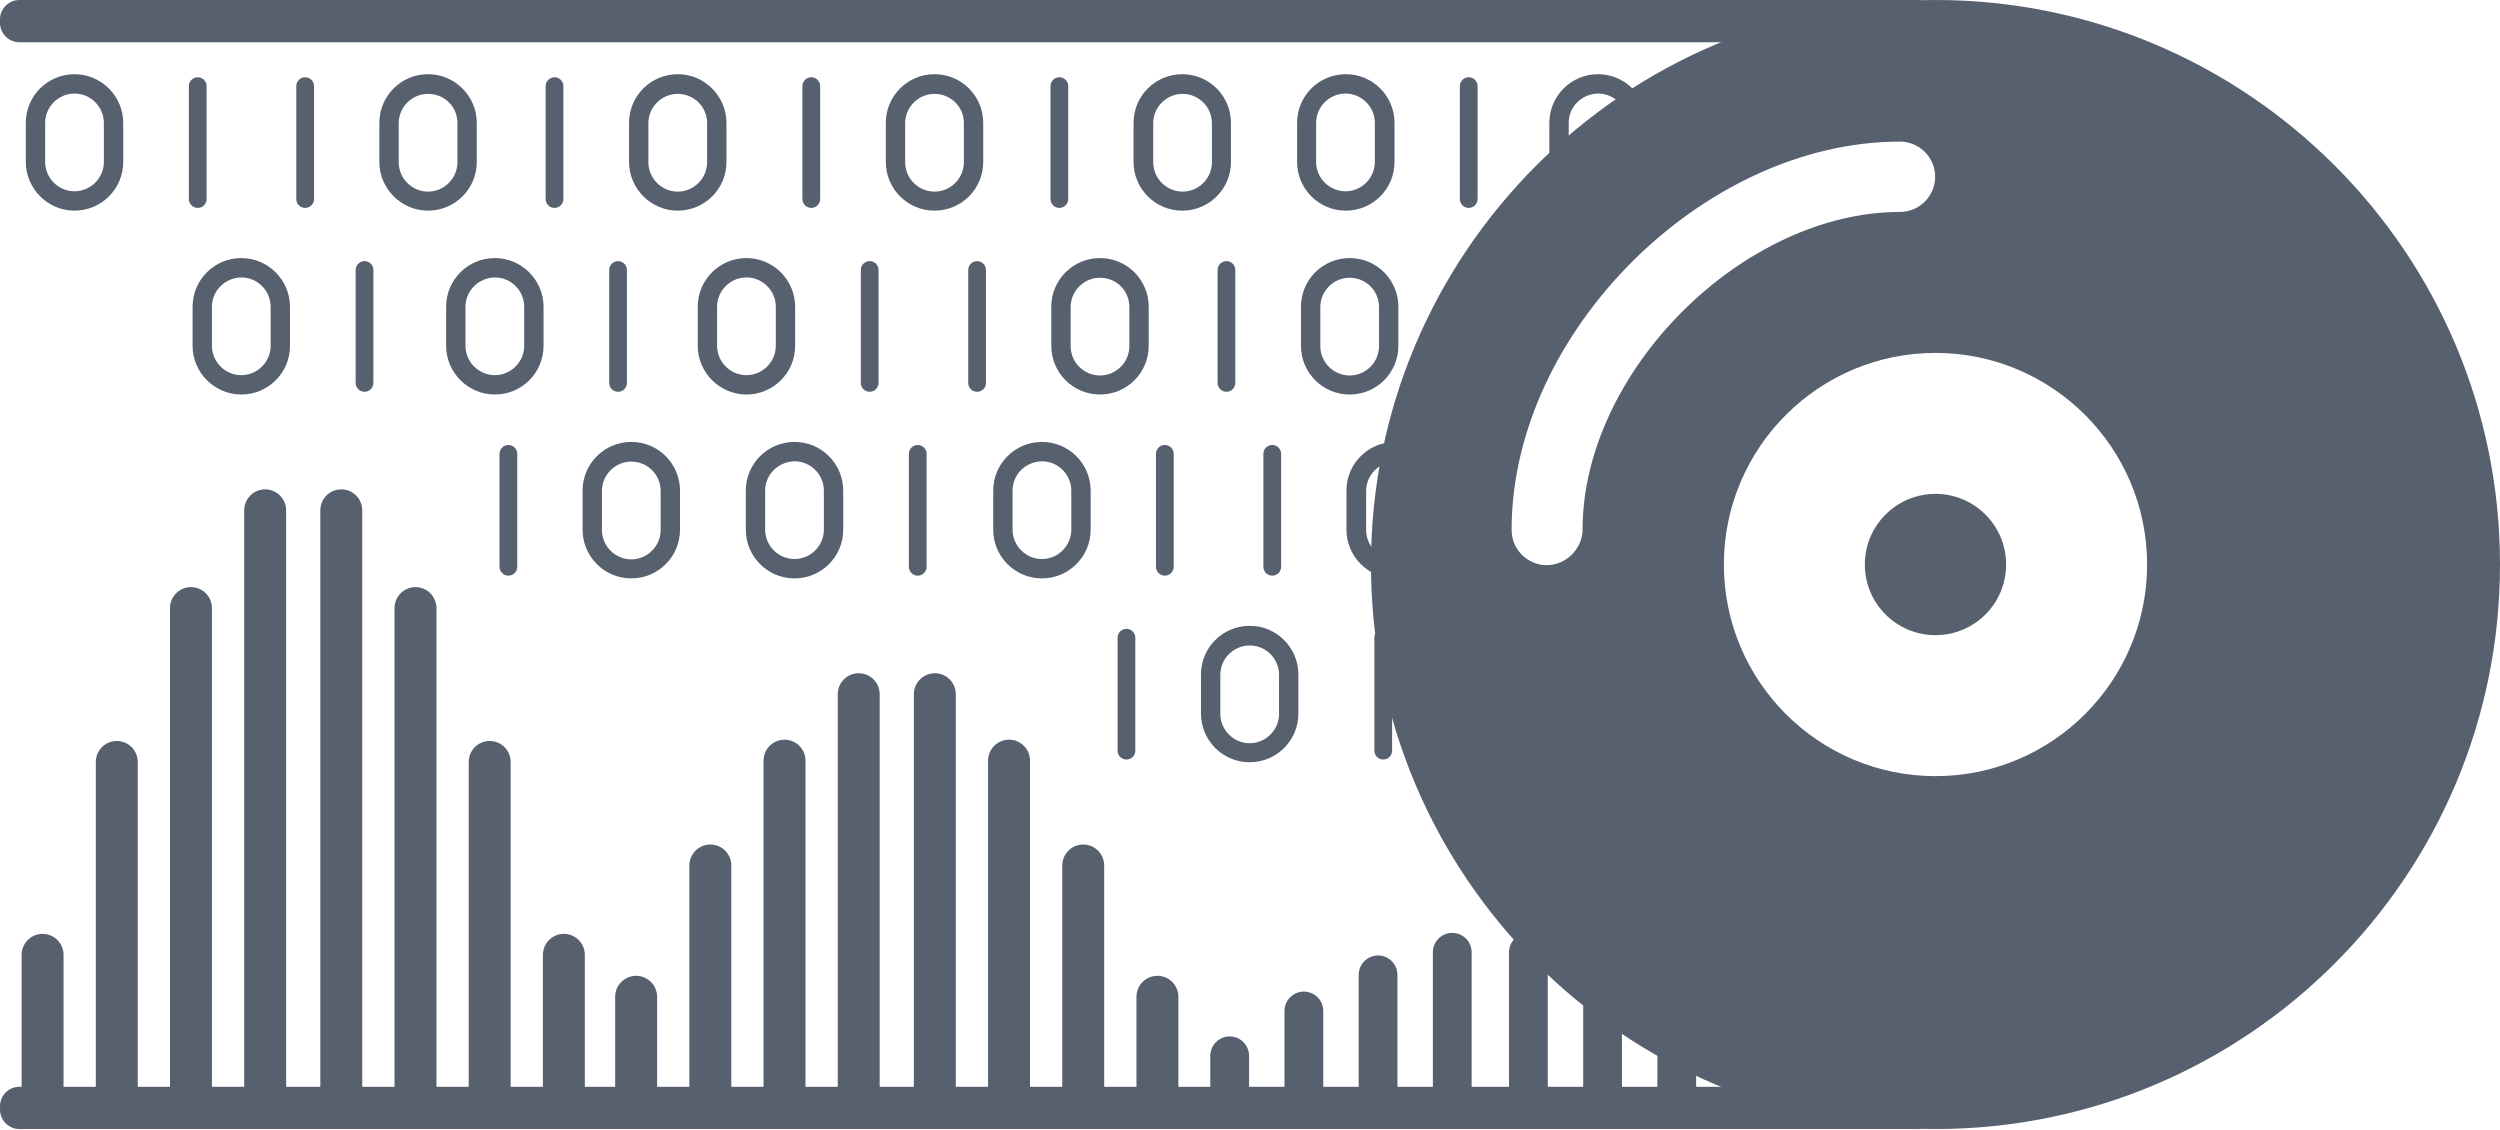
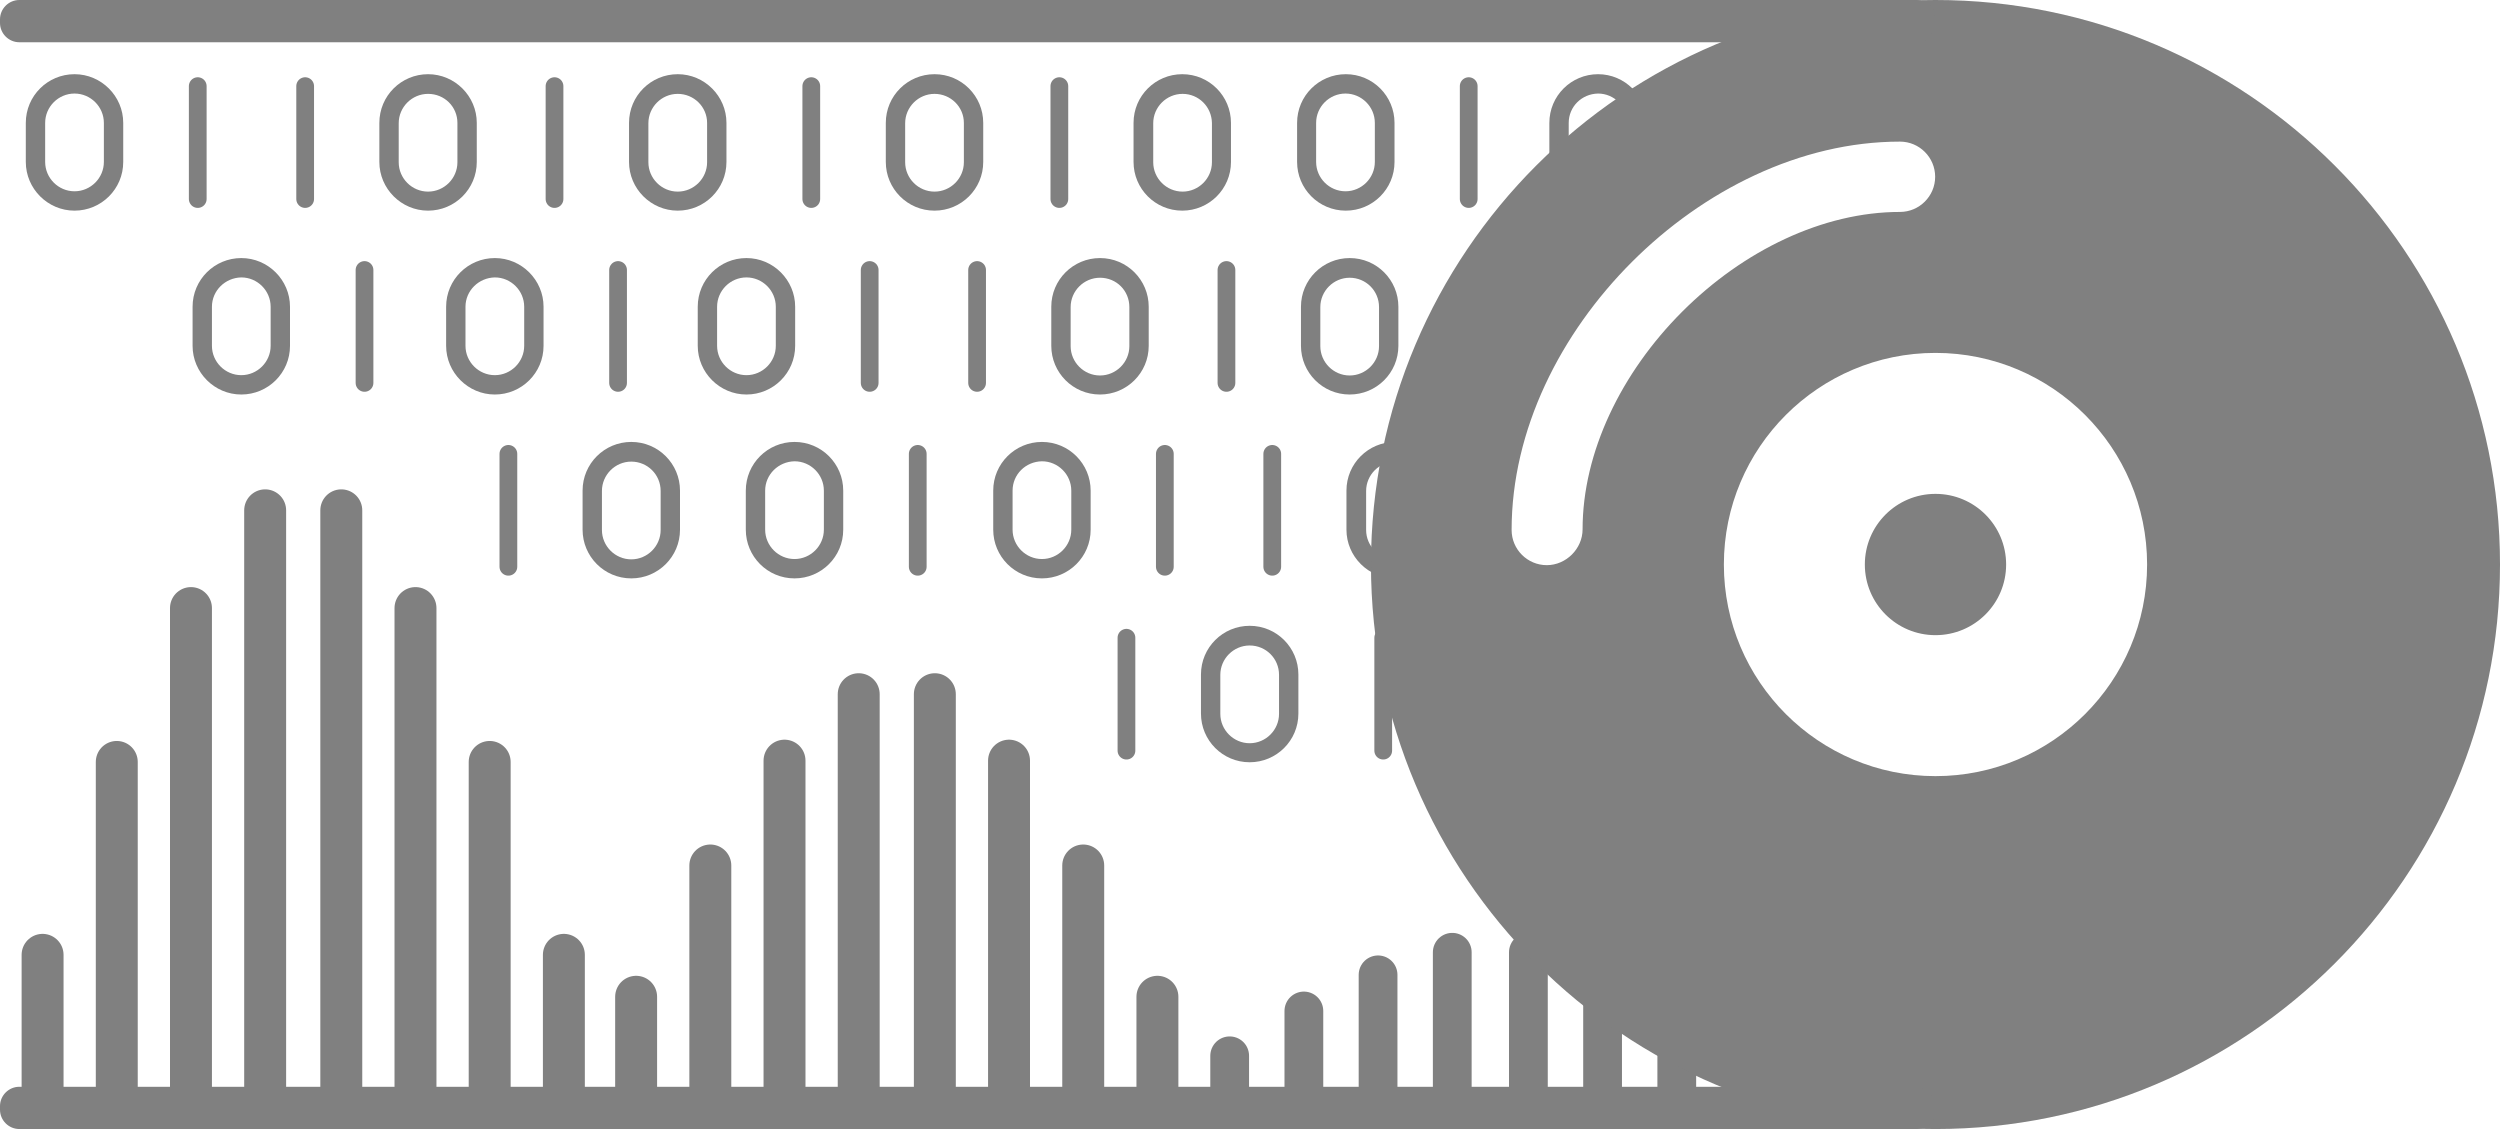
<svg xmlns="http://www.w3.org/2000/svg" id="uuid-f67b4afc-2e2b-42ae-8e6a-be346ec05b53" data-name="图层 1" viewBox="0 0 775 350">
-   <line x1="428.8" y1="197.7" x2="428.8" y2="232.7" style="fill: none; stroke: #57606E; stroke-linecap: round; stroke-miterlimit: 10; stroke-width: 5.5px;" />
+   <line x1="428.8" y1="197.7" x2="428.8" y2="232.7" style="fill: none; stroke: #808080; stroke-linecap: round; stroke-miterlimit: 10; stroke-width: 5.5px;" />
  <g>
-     <line x1="13.2" y1="336.9" x2="13.2" y2="296" style="fill: none; stroke: #57606E; stroke-linecap: round; stroke-miterlimit: 10; stroke-width: 13px;" />
-     <line x1="36.2" y1="336.9" x2="36.2" y2="236.2" style="fill: none; stroke: #57606E; stroke-linecap: round; stroke-miterlimit: 10; stroke-width: 13px;" />
-     <line x1="59.2" y1="336.9" x2="59.2" y2="188.5" style="fill: none; stroke: #57606E; stroke-linecap: round; stroke-miterlimit: 10; stroke-width: 13px;" />
-     <line x1="82.2" y1="336.9" x2="82.2" y2="158.2" style="fill: none; stroke: #57606E; stroke-linecap: round; stroke-miterlimit: 10; stroke-width: 13px;" />
-     <line x1="174.8" y1="336.9" x2="174.8" y2="296" style="fill: none; stroke: #57606E; stroke-linecap: round; stroke-miterlimit: 10; stroke-width: 13px;" />
-     <line x1="151.8" y1="336.9" x2="151.8" y2="236.2" style="fill: none; stroke: #57606E; stroke-linecap: round; stroke-miterlimit: 10; stroke-width: 13px;" />
-     <line x1="128.8" y1="336.9" x2="128.8" y2="188.5" style="fill: none; stroke: #57606E; stroke-linecap: round; stroke-miterlimit: 10; stroke-width: 13px;" />
-     <line x1="105.8" y1="336.9" x2="105.8" y2="158.2" style="fill: none; stroke: #57606E; stroke-linecap: round; stroke-miterlimit: 10; stroke-width: 13px;" />
+     <line x1="13.2" y1="336.9" x2="13.2" y2="296" style="fill: none; stroke: #808080; stroke-linecap: round; stroke-miterlimit: 10; stroke-width: 13px;" />
+     <line x1="36.2" y1="336.9" x2="36.2" y2="236.2" style="fill: none; stroke: #808080; stroke-linecap: round; stroke-miterlimit: 10; stroke-width: 13px;" />
+     <line x1="59.2" y1="336.9" x2="59.2" y2="188.5" style="fill: none; stroke: #808080; stroke-linecap: round; stroke-miterlimit: 10; stroke-width: 13px;" />
+     <line x1="82.2" y1="336.9" x2="82.2" y2="158.2" style="fill: none; stroke: #808080; stroke-linecap: round; stroke-miterlimit: 10; stroke-width: 13px;" />
+     <line x1="174.8" y1="336.9" x2="174.8" y2="296" style="fill: none; stroke: #808080; stroke-linecap: round; stroke-miterlimit: 10; stroke-width: 13px;" />
+     <line x1="151.8" y1="336.9" x2="151.8" y2="236.2" style="fill: none; stroke: #808080; stroke-linecap: round; stroke-miterlimit: 10; stroke-width: 13px;" />
+     <line x1="128.8" y1="336.9" x2="128.8" y2="188.5" style="fill: none; stroke: #808080; stroke-linecap: round; stroke-miterlimit: 10; stroke-width: 13px;" />
+     <line x1="105.8" y1="336.9" x2="105.8" y2="158.2" style="fill: none; stroke: #808080; stroke-linecap: round; stroke-miterlimit: 10; stroke-width: 13px;" />
  </g>
  <g>
-     <line x1="197.2" y1="336.9" x2="197.2" y2="309" style="fill: none; stroke: #57606E; stroke-linecap: round; stroke-miterlimit: 10; stroke-width: 13px;" />
-     <line x1="220.2" y1="336.9" x2="220.2" y2="268.3" style="fill: none; stroke: #57606E; stroke-linecap: round; stroke-miterlimit: 10; stroke-width: 13px;" />
-     <line x1="243.2" y1="336.9" x2="243.2" y2="235.8" style="fill: none; stroke: #57606E; stroke-linecap: round; stroke-miterlimit: 10; stroke-width: 13px;" />
-     <line x1="266.2" y1="336.9" x2="266.2" y2="215.2" style="fill: none; stroke: #57606E; stroke-linecap: round; stroke-miterlimit: 10; stroke-width: 13px;" />
-     <line x1="358.8" y1="336.9" x2="358.8" y2="309" style="fill: none; stroke: #57606E; stroke-linecap: round; stroke-miterlimit: 10; stroke-width: 13px;" />
-     <line x1="335.8" y1="336.9" x2="335.8" y2="268.3" style="fill: none; stroke: #57606E; stroke-linecap: round; stroke-miterlimit: 10; stroke-width: 13px;" />
-     <line x1="312.8" y1="336.9" x2="312.8" y2="235.8" style="fill: none; stroke: #57606E; stroke-linecap: round; stroke-miterlimit: 10; stroke-width: 13px;" />
-     <line x1="289.8" y1="336.9" x2="289.8" y2="215.2" style="fill: none; stroke: #57606E; stroke-linecap: round; stroke-miterlimit: 10; stroke-width: 13px;" />
+     <line x1="197.2" y1="336.9" x2="197.2" y2="309" style="fill: none; stroke: #808080; stroke-linecap: round; stroke-miterlimit: 10; stroke-width: 13px;" />
+     <line x1="220.2" y1="336.9" x2="220.2" y2="268.3" style="fill: none; stroke: #808080; stroke-linecap: round; stroke-miterlimit: 10; stroke-width: 13px;" />
+     <line x1="243.2" y1="336.9" x2="243.2" y2="235.8" style="fill: none; stroke: #808080; stroke-linecap: round; stroke-miterlimit: 10; stroke-width: 13px;" />
+     <line x1="266.2" y1="336.9" x2="266.2" y2="215.2" style="fill: none; stroke: #808080; stroke-linecap: round; stroke-miterlimit: 10; stroke-width: 13px;" />
+     <line x1="358.8" y1="336.9" x2="358.8" y2="309" style="fill: none; stroke: #808080; stroke-linecap: round; stroke-miterlimit: 10; stroke-width: 13px;" />
+     <line x1="335.8" y1="336.9" x2="335.8" y2="268.3" style="fill: none; stroke: #808080; stroke-linecap: round; stroke-miterlimit: 10; stroke-width: 13px;" />
+     <line x1="312.8" y1="336.9" x2="312.8" y2="235.8" style="fill: none; stroke: #808080; stroke-linecap: round; stroke-miterlimit: 10; stroke-width: 13px;" />
+     <line x1="289.8" y1="336.9" x2="289.8" y2="215.2" style="fill: none; stroke: #808080; stroke-linecap: round; stroke-miterlimit: 10; stroke-width: 13px;" />
  </g>
  <g>
-     <line x1="381.2" y1="336.9" x2="381.2" y2="327.3" style="fill: none; stroke: #57606E; stroke-linecap: round; stroke-miterlimit: 10; stroke-width: 12.017px;" />
-     <line x1="404.2" y1="336.9" x2="404.2" y2="313.4" style="fill: none; stroke: #57606E; stroke-linecap: round; stroke-miterlimit: 10; stroke-width: 12.017px;" />
-     <line x1="427.2" y1="336.9" x2="427.2" y2="302.2" style="fill: none; stroke: #57606E; stroke-linecap: round; stroke-miterlimit: 10; stroke-width: 12.017px;" />
-     <line x1="450.2" y1="336.9" x2="450.2" y2="295.2" style="fill: none; stroke: #57606E; stroke-linecap: round; stroke-miterlimit: 10; stroke-width: 12.017px;" />
-     <line x1="542.8" y1="336.9" x2="542.8" y2="327.3" style="fill: none; stroke: #57606E; stroke-linecap: round; stroke-miterlimit: 10; stroke-width: 12.017px;" />
-     <line x1="519.8" y1="336.9" x2="519.8" y2="313.4" style="fill: none; stroke: #57606E; stroke-linecap: round; stroke-miterlimit: 10; stroke-width: 12.017px;" />
-     <line x1="496.8" y1="336.9" x2="496.8" y2="302.2" style="fill: none; stroke: #57606E; stroke-linecap: round; stroke-miterlimit: 10; stroke-width: 12.017px;" />
-     <line x1="473.8" y1="336.9" x2="473.8" y2="295.2" style="fill: none; stroke: #57606E; stroke-linecap: round; stroke-miterlimit: 10; stroke-width: 12.017px;" />
+     <line x1="381.2" y1="336.9" x2="381.2" y2="327.3" style="fill: none; stroke: #808080; stroke-linecap: round; stroke-miterlimit: 10; stroke-width: 12.017px;" />
+     <line x1="404.2" y1="336.9" x2="404.2" y2="313.4" style="fill: none; stroke: #808080; stroke-linecap: round; stroke-miterlimit: 10; stroke-width: 12.017px;" />
+     <line x1="427.2" y1="336.9" x2="427.2" y2="302.2" style="fill: none; stroke: #808080; stroke-linecap: round; stroke-miterlimit: 10; stroke-width: 12.017px;" />
+     <line x1="450.2" y1="336.9" x2="450.2" y2="295.2" style="fill: none; stroke: #808080; stroke-linecap: round; stroke-miterlimit: 10; stroke-width: 12.017px;" />
+     <line x1="542.8" y1="336.9" x2="542.8" y2="327.3" style="fill: none; stroke: #808080; stroke-linecap: round; stroke-miterlimit: 10; stroke-width: 12.017px;" />
+     <line x1="519.8" y1="336.9" x2="519.8" y2="313.4" style="fill: none; stroke: #808080; stroke-linecap: round; stroke-miterlimit: 10; stroke-width: 12.017px;" />
+     <line x1="496.8" y1="336.9" x2="496.8" y2="302.2" style="fill: none; stroke: #808080; stroke-linecap: round; stroke-miterlimit: 10; stroke-width: 12.017px;" />
+     <line x1="473.8" y1="336.9" x2="473.8" y2="295.2" style="fill: none; stroke: #808080; stroke-linecap: round; stroke-miterlimit: 10; stroke-width: 12.017px;" />
  </g>
-   <path d="M38.2,50.2c0,8.4-6.8,15.1-15.1,15.1s-15.1-6.8-15.1-15.1v-12.1c0-8.4,6.8-15.1,15.1-15.1s15.1,6.8,15.1,15.1v12.1Zm-24.2-12.1v12.1c0,5,4.1,9.1,9.1,9.1s9.1-4.1,9.1-9.1v-12.1c0-5-4.1-9.1-9.1-9.1s-9.1,4.1-9.1,9.1Z" style="fill: #57606E;" />
-   <line x1="61.3" y1="26.7" x2="61.3" y2="61.7" style="fill: none; stroke: #57606E; stroke-linecap: round; stroke-miterlimit: 10; stroke-width: 5.5px;" />
-   <path d="M117.6,38.1c0-8.4,6.8-15.1,15.1-15.1s15.1,6.8,15.1,15.1v12.1c0,8.4-6.8,15.1-15.1,15.1s-15.1-6.8-15.1-15.1v-12.1Zm15.1-9c-5,0-9.1,4.1-9.1,9.1v12.1c0,5,4.1,9.1,9.1,9.1s9.1-4.1,9.1-9.1v-12.2c0-5-4-9-9.1-9Z" style="fill: #57606E;" />
-   <line x1="94.6" y1="26.7" x2="94.6" y2="61.7" style="fill: none; stroke: #57606E; stroke-linecap: round; stroke-miterlimit: 10; stroke-width: 5.5px;" />
-   <path d="M89.9,107.2c0,8.4-6.8,15.1-15.1,15.1s-15.1-6.8-15.1-15.1v-12.1c0-8.4,6.8-15.1,15.1-15.1s15.1,6.8,15.1,15.1v12.1Zm-24.2-12.1v12.1c0,5,4.1,9.1,9.1,9.1s9.1-4.1,9.1-9.1v-12.1c0-5-4.1-9.1-9.1-9.1-5,.1-9.1,4.1-9.1,9.1Z" style="fill: #57606E;" />
-   <line x1="113" y1="83.7" x2="113" y2="118.7" style="fill: none; stroke: #57606E; stroke-linecap: round; stroke-miterlimit: 10; stroke-width: 5.5px;" />
-   <path d="M168.5,107.2c0,8.4-6.8,15.1-15.1,15.1s-15.1-6.8-15.1-15.1v-12.1c0-8.4,6.8-15.1,15.1-15.1s15.1,6.8,15.1,15.1v12.1Zm-24.2-12.1v12.1c0,5,4.1,9.1,9.1,9.1s9.1-4.1,9.1-9.1v-12.1c0-5-4.1-9.1-9.1-9.1-5,.1-9.1,4.1-9.1,9.1Z" style="fill: #57606E;" />
-   <line x1="191.6" y1="83.7" x2="191.6" y2="118.7" style="fill: none; stroke: #57606E; stroke-linecap: round; stroke-miterlimit: 10; stroke-width: 5.5px;" />
-   <path d="M274.6,38.1c0-8.4,6.8-15.1,15.1-15.1,8.4,0,15.1,6.8,15.1,15.1v12.1c0,8.4-6.8,15.1-15.1,15.1-8.4,0-15.1-6.8-15.1-15.1v-12.1Zm15.1-9c-5,0-9.1,4.1-9.1,9.1v12.1c0,5,4.1,9.1,9.1,9.1s9.1-4.1,9.1-9.1v-12.2c0-5-4.1-9-9.1-9Z" style="fill: #57606E;" />
-   <line x1="251.5" y1="26.7" x2="251.5" y2="61.7" style="fill: none; stroke: #57606E; stroke-linecap: round; stroke-miterlimit: 10; stroke-width: 5.5px;" />
-   <path d="M195,38.1c0-8.4,6.8-15.1,15.1-15.1s15.1,6.8,15.1,15.1v12.1c0,8.4-6.8,15.1-15.1,15.1s-15.1-6.8-15.1-15.1v-12.1Zm15.1-9c-5,0-9.1,4.1-9.1,9.1v12.1c0,5,4.1,9.1,9.1,9.1s9.1-4.1,9.1-9.1v-12.2c0-5-4.1-9-9.1-9Z" style="fill: #57606E;" />
-   <line x1="171.9" y1="26.7" x2="171.9" y2="61.7" style="fill: none; stroke: #57606E; stroke-linecap: round; stroke-miterlimit: 10; stroke-width: 5.5px;" />
-   <path d="M351.4,38.1c0-8.4,6.8-15.1,15.1-15.1,8.4,0,15.1,6.8,15.1,15.1v12.1c0,8.4-6.8,15.1-15.1,15.1-8.4,0-15.1-6.8-15.1-15.1v-12.1Zm15.2-9c-5,0-9.1,4.1-9.1,9.1v12.1c0,5,4.1,9.1,9.1,9.1s9.1-4.1,9.1-9.1v-12.2c-.1-5-4.1-9-9.1-9Z" style="fill: #57606E;" />
-   <line x1="328.4" y1="26.7" x2="328.4" y2="61.7" style="fill: none; stroke: #57606E; stroke-linecap: round; stroke-miterlimit: 10; stroke-width: 5.5px;" />
-   <path d="M432.3,50.2c0,8.4-6.8,15.1-15.1,15.1-8.4,0-15.1-6.8-15.1-15.1v-12.1c0-8.4,6.8-15.1,15.1-15.1,8.4,0,15.1,6.8,15.1,15.1v12.1Zm-24.3-12.1v12.1c0,5,4.1,9.1,9.1,9.1s9.1-4.1,9.1-9.1v-12.1c0-5-4.1-9.1-9.1-9.1s-9.1,4.1-9.1,9.1Z" style="fill: #57606E;" />
-   <line x1="455.3" y1="26.7" x2="455.3" y2="61.7" style="fill: none; stroke: #57606E; stroke-linecap: round; stroke-miterlimit: 10; stroke-width: 5.5px;" />
-   <path d="M246.5,107.2c0,8.4-6.8,15.1-15.1,15.1s-15.1-6.8-15.1-15.1v-12.1c0-8.4,6.8-15.1,15.1-15.1s15.1,6.8,15.1,15.1v12.1Zm-24.2-12.1v12.1c0,5,4.1,9.1,9.1,9.1s9.1-4.1,9.1-9.1v-12.1c0-5-4.1-9.1-9.1-9.1s-9.1,4.1-9.1,9.1Z" style="fill: #57606E;" />
-   <line x1="269.6" y1="83.7" x2="269.6" y2="118.7" style="fill: none; stroke: #57606E; stroke-linecap: round; stroke-miterlimit: 10; stroke-width: 5.5px;" />
-   <path d="M325.9,95.1c0-8.4,6.8-15.1,15.1-15.1,8.4,0,15.1,6.8,15.1,15.1v12.1c0,8.4-6.8,15.1-15.1,15.1-8.4,0-15.1-6.8-15.1-15.1v-12.1Zm15.1-9c-5,0-9.1,4.1-9.1,9.1v12.1c0,5,4.1,9.1,9.1,9.1s9.1-4.1,9.1-9.1v-12.1c0-5.1-4-9.1-9.1-9.1Z" style="fill: #57606E;" />
-   <line x1="302.9" y1="83.7" x2="302.9" y2="118.7" style="fill: none; stroke: #57606E; stroke-linecap: round; stroke-miterlimit: 10; stroke-width: 5.5px;" />
-   <path d="M403.3,95.1c0-8.4,6.8-15.1,15.1-15.1,8.4,0,15.1,6.8,15.1,15.1v12.1c0,8.4-6.8,15.1-15.1,15.1-8.4,0-15.1-6.8-15.1-15.1v-12.1Zm15.1-9c-5,0-9.1,4.1-9.1,9.1v12.1c0,5,4.1,9.1,9.1,9.1s9.1-4.1,9.1-9.1v-12.1c0-5.1-4.1-9.1-9.1-9.1Z" style="fill: #57606E;" />
-   <line x1="380.2" y1="83.7" x2="380.2" y2="118.7" style="fill: none; stroke: #57606E; stroke-linecap: round; stroke-miterlimit: 10; stroke-width: 5.5px;" />
-   <path d="M180.6,152.1c0-8.4,6.8-15.1,15.1-15.1,8.4,0,15.1,6.8,15.1,15.1v12.1c0,8.4-6.8,15.1-15.1,15.1-8.4,0-15.1-6.8-15.1-15.1v-12.1Zm15.1-9c-5,0-9.1,4.1-9.1,9.1v12.1c0,5,4.1,9.1,9.1,9.1s9.1-4.1,9.1-9.1v-12.1c0-5.1-4.1-9.1-9.1-9.1Z" style="fill: #57606E;" />
-   <line x1="157.6" y1="140.7" x2="157.6" y2="175.7" style="fill: none; stroke: #57606E; stroke-linecap: round; stroke-miterlimit: 10; stroke-width: 5.5px;" />
-   <path d="M261.4,164.2c0,8.4-6.8,15.1-15.1,15.1-8.4,0-15.1-6.8-15.1-15.1v-12.1c0-8.4,6.8-15.1,15.1-15.1,8.4,0,15.1,6.8,15.1,15.1v12.1Zm-24.2-12.1v12.1c0,5,4.1,9.1,9.1,9.1s9.1-4.1,9.1-9.1v-12.1c0-5-4.1-9.1-9.1-9.1-5,.1-9.1,4.1-9.1,9.1Z" style="fill: #57606E;" />
-   <line x1="284.5" y1="140.7" x2="284.5" y2="175.7" style="fill: none; stroke: #57606E; stroke-linecap: round; stroke-miterlimit: 10; stroke-width: 5.5px;" />
-   <path d="M338.1,164.2c0,8.4-6.8,15.1-15.1,15.1-8.4,0-15.1-6.8-15.1-15.1v-12.1c0-8.4,6.8-15.1,15.1-15.1,8.4,0,15.1,6.8,15.1,15.1v12.1Zm-24.2-12.1v12.1c0,5,4.1,9.1,9.1,9.1s9.1-4.1,9.1-9.1v-12.1c0-5-4.1-9.1-9.1-9.1-5.1,.1-9.1,4.1-9.1,9.1Z" style="fill: #57606E;" />
-   <line x1="361.1" y1="140.7" x2="361.1" y2="175.7" style="fill: none; stroke: #57606E; stroke-linecap: round; stroke-miterlimit: 10; stroke-width: 5.5px;" />
-   <path d="M417.4,152.1c0-8.4,6.8-15.1,15.1-15.1s15.1,6.8,15.1,15.1v12.1c0,8.4-6.8,15.1-15.1,15.1s-15.1-6.8-15.1-15.1v-12.1Zm15.2-9c-5,0-9.1,4.1-9.1,9.1v12.1c0,5,4.1,9.1,9.1,9.1s9.1-4.1,9.1-9.1v-12.1c-.1-5.1-4.1-9.1-9.1-9.1Z" style="fill: #57606E;" />
-   <line x1="394.4" y1="140.7" x2="394.4" y2="175.7" style="fill: none; stroke: #57606E; stroke-linecap: round; stroke-miterlimit: 10; stroke-width: 5.5px;" />
-   <path d="M372.3,209.1c0-8.4,6.8-15.1,15.1-15.1,8.4,0,15.1,6.8,15.1,15.1v12.1c0,8.4-6.8,15.1-15.1,15.1-8.4,0-15.1-6.8-15.1-15.1v-12.1Zm15.1-9c-5,0-9.1,4.1-9.1,9.1v12.1c0,5,4.1,9.1,9.1,9.1s9.1-4.1,9.1-9.1v-12.1c0-5.1-4.1-9.1-9.1-9.1Z" style="fill: #57606E;" />
-   <line x1="349.2" y1="197.7" x2="349.2" y2="232.7" style="fill: none; stroke: #57606E; stroke-linecap: round; stroke-miterlimit: 10; stroke-width: 5.5px;" />
-   <path d="M510.5,50.2c0,8.4-6.8,15.1-15.1,15.1s-15.1-6.8-15.1-15.1v-12.1c0-8.4,6.8-15.1,15.1-15.1s15.1,6.8,15.1,15.1v12.1Zm-24.2-12.1v12.1c0,5,4.1,9.1,9.1,9.1s9.1-4.1,9.1-9.1v-12.1c0-5-4.1-9.1-9.1-9.1-5.1,.1-9.1,4.1-9.1,9.1Z" style="fill: #57606E;" />
-   <path d="M425,175C425,78.4,503.4,0,600,0s175,78.4,175,175-78.4,175-175,175-175-78.4-175-175Zm175,21.9c-12.1,0-21.9-9.8-21.9-21.9s9.8-21.9,21.9-21.9,21.9,9.8,21.9,21.9-9.8,21.9-21.9,21.9Zm-65.6-21.9c0,36.2,29.4,65.6,65.6,65.6s65.6-29.4,65.6-65.6-29.4-65.6-65.6-65.6-65.6,29.4-65.6,65.6Zm-43.8-10.9c0-23.9,12-48.6,30.9-67.5s43.6-30.9,67.5-30.9c6,0,10.9-4.9,10.9-10.9s-4.9-10.9-10.9-10.9c-31,0-61,15.2-83.1,37.3s-37.3,52-37.3,83.1c0,6,4.9,10.9,10.9,10.9s11.1-5.1,11.1-11.1Z" style="fill: #57606E;" />
-   <path d="M594,336.9H6c-3.3,0-6,2.7-6,6v1.1c0,3.3,2.7,6,6,6H594c3.3,0,6-2.7,6-6v-1.1c0-3.3-2.7-6-6-6h0Z" style="fill: #57606E;" />
-   <path d="M594,0H6C2.7,0,0,2.7,0,6v1.1c0,3.3,2.7,6,6,6H594c3.3,0,6-2.7,6-6v-1.1c0-3.3-2.7-6-6-6h0Z" style="fill: #57606E;" />
+   <path d="M38.2,50.2c0,8.4-6.8,15.1-15.1,15.1s-15.1-6.8-15.1-15.1v-12.1c0-8.4,6.8-15.1,15.1-15.1s15.1,6.8,15.1,15.1v12.1Zm-24.2-12.1v12.1c0,5,4.1,9.1,9.1,9.1s9.1-4.1,9.1-9.1v-12.1c0-5-4.1-9.1-9.1-9.1s-9.1,4.1-9.1,9.1Z" style="fill: #808080;" />
+   <line x1="61.3" y1="26.7" x2="61.3" y2="61.7" style="fill: none; stroke: #808080; stroke-linecap: round; stroke-miterlimit: 10; stroke-width: 5.5px;" />
+   <path d="M117.6,38.1c0-8.4,6.8-15.1,15.1-15.1s15.1,6.8,15.1,15.1v12.1c0,8.4-6.8,15.1-15.1,15.1s-15.1-6.8-15.1-15.1v-12.1Zm15.1-9c-5,0-9.1,4.1-9.1,9.1v12.1c0,5,4.1,9.1,9.1,9.1s9.1-4.1,9.1-9.1v-12.2c0-5-4-9-9.1-9Z" style="fill: #808080;" />
+   <line x1="94.6" y1="26.7" x2="94.6" y2="61.7" style="fill: none; stroke: #808080; stroke-linecap: round; stroke-miterlimit: 10; stroke-width: 5.5px;" />
+   <path d="M89.9,107.2c0,8.4-6.8,15.1-15.1,15.1s-15.1-6.8-15.1-15.1v-12.1c0-8.4,6.8-15.1,15.1-15.1s15.1,6.8,15.1,15.1v12.1Zm-24.2-12.1v12.1c0,5,4.1,9.1,9.1,9.1s9.1-4.1,9.1-9.1v-12.1c0-5-4.1-9.1-9.1-9.1-5,.1-9.1,4.1-9.1,9.1Z" style="fill: #808080;" />
+   <line x1="113" y1="83.7" x2="113" y2="118.7" style="fill: none; stroke: #808080; stroke-linecap: round; stroke-miterlimit: 10; stroke-width: 5.5px;" />
+   <path d="M168.5,107.2c0,8.4-6.8,15.1-15.1,15.1s-15.1-6.8-15.1-15.1v-12.1c0-8.4,6.8-15.1,15.1-15.1s15.1,6.8,15.1,15.1v12.1Zm-24.2-12.1v12.1c0,5,4.1,9.1,9.1,9.1s9.1-4.1,9.1-9.1v-12.1c0-5-4.1-9.1-9.1-9.1-5,.1-9.1,4.1-9.1,9.1Z" style="fill: #808080;" />
+   <line x1="191.6" y1="83.7" x2="191.6" y2="118.7" style="fill: none; stroke: #808080; stroke-linecap: round; stroke-miterlimit: 10; stroke-width: 5.5px;" />
+   <path d="M274.6,38.1c0-8.4,6.8-15.1,15.1-15.1,8.4,0,15.1,6.8,15.1,15.1v12.1c0,8.4-6.8,15.1-15.1,15.1-8.4,0-15.1-6.8-15.1-15.1v-12.1Zm15.1-9c-5,0-9.1,4.1-9.1,9.1v12.1c0,5,4.1,9.1,9.1,9.1s9.1-4.1,9.1-9.1v-12.2c0-5-4.1-9-9.1-9Z" style="fill: #808080;" />
+   <line x1="251.5" y1="26.7" x2="251.5" y2="61.7" style="fill: none; stroke: #808080; stroke-linecap: round; stroke-miterlimit: 10; stroke-width: 5.5px;" />
+   <path d="M195,38.1c0-8.4,6.8-15.1,15.1-15.1s15.1,6.8,15.1,15.1v12.1c0,8.4-6.8,15.1-15.1,15.1s-15.1-6.8-15.1-15.1v-12.1Zm15.1-9c-5,0-9.1,4.1-9.1,9.1v12.1c0,5,4.1,9.1,9.1,9.1s9.1-4.1,9.1-9.1v-12.2c0-5-4.1-9-9.1-9Z" style="fill: #808080;" />
+   <line x1="171.9" y1="26.7" x2="171.9" y2="61.7" style="fill: none; stroke: #808080; stroke-linecap: round; stroke-miterlimit: 10; stroke-width: 5.5px;" />
+   <path d="M351.4,38.1c0-8.4,6.8-15.1,15.1-15.1,8.4,0,15.1,6.8,15.1,15.1v12.1c0,8.4-6.8,15.1-15.1,15.1-8.4,0-15.1-6.8-15.1-15.1v-12.1Zm15.2-9c-5,0-9.1,4.1-9.1,9.1v12.1c0,5,4.1,9.1,9.1,9.1s9.1-4.1,9.1-9.1v-12.2c-.1-5-4.1-9-9.1-9Z" style="fill: #808080;" />
+   <line x1="328.4" y1="26.7" x2="328.4" y2="61.7" style="fill: none; stroke: #808080; stroke-linecap: round; stroke-miterlimit: 10; stroke-width: 5.5px;" />
+   <path d="M432.3,50.2c0,8.4-6.8,15.1-15.1,15.1-8.4,0-15.1-6.8-15.1-15.1v-12.1c0-8.4,6.8-15.1,15.1-15.1,8.4,0,15.1,6.8,15.1,15.1v12.1Zm-24.3-12.1v12.1c0,5,4.1,9.1,9.1,9.1s9.1-4.1,9.1-9.1v-12.1c0-5-4.1-9.1-9.1-9.1s-9.1,4.1-9.1,9.1Z" style="fill: #808080;" />
+   <line x1="455.3" y1="26.7" x2="455.3" y2="61.7" style="fill: none; stroke: #808080; stroke-linecap: round; stroke-miterlimit: 10; stroke-width: 5.5px;" />
+   <path d="M246.5,107.2c0,8.4-6.8,15.1-15.1,15.1s-15.1-6.8-15.1-15.1v-12.1c0-8.4,6.8-15.1,15.1-15.1s15.1,6.8,15.1,15.1v12.1Zm-24.2-12.1v12.1c0,5,4.1,9.1,9.1,9.1s9.1-4.1,9.1-9.1v-12.1c0-5-4.1-9.1-9.1-9.1s-9.1,4.1-9.1,9.1Z" style="fill: #808080;" />
+   <line x1="269.6" y1="83.7" x2="269.6" y2="118.7" style="fill: none; stroke: #808080; stroke-linecap: round; stroke-miterlimit: 10; stroke-width: 5.5px;" />
+   <path d="M325.9,95.1c0-8.4,6.8-15.1,15.1-15.1,8.4,0,15.1,6.8,15.1,15.1v12.1c0,8.4-6.8,15.1-15.1,15.1-8.4,0-15.1-6.8-15.1-15.1v-12.1Zm15.1-9c-5,0-9.1,4.1-9.1,9.1v12.1c0,5,4.1,9.1,9.1,9.1s9.1-4.1,9.1-9.1v-12.1c0-5.1-4-9.1-9.1-9.1Z" style="fill: #808080;" />
+   <line x1="302.9" y1="83.7" x2="302.9" y2="118.7" style="fill: none; stroke: #808080; stroke-linecap: round; stroke-miterlimit: 10; stroke-width: 5.5px;" />
+   <path d="M403.3,95.1c0-8.4,6.8-15.1,15.1-15.1,8.4,0,15.1,6.8,15.1,15.1v12.1c0,8.4-6.8,15.1-15.1,15.1-8.4,0-15.1-6.8-15.1-15.1v-12.1Zm15.1-9c-5,0-9.1,4.1-9.1,9.1v12.1c0,5,4.1,9.1,9.1,9.1s9.1-4.1,9.1-9.1v-12.1c0-5.1-4.1-9.1-9.1-9.1Z" style="fill: #808080;" />
+   <line x1="380.2" y1="83.7" x2="380.2" y2="118.7" style="fill: none; stroke: #808080; stroke-linecap: round; stroke-miterlimit: 10; stroke-width: 5.5px;" />
+   <path d="M180.6,152.1c0-8.4,6.8-15.1,15.1-15.1,8.4,0,15.1,6.8,15.1,15.1v12.1c0,8.4-6.8,15.1-15.1,15.1-8.4,0-15.1-6.8-15.1-15.1v-12.1Zm15.1-9c-5,0-9.1,4.1-9.1,9.1v12.1c0,5,4.1,9.1,9.1,9.1s9.1-4.1,9.1-9.1v-12.1c0-5.1-4.1-9.1-9.1-9.1Z" style="fill: #808080;" />
+   <line x1="157.6" y1="140.7" x2="157.6" y2="175.7" style="fill: none; stroke: #808080; stroke-linecap: round; stroke-miterlimit: 10; stroke-width: 5.5px;" />
+   <path d="M261.4,164.2c0,8.4-6.8,15.1-15.1,15.1-8.4,0-15.1-6.8-15.1-15.1v-12.1c0-8.4,6.8-15.1,15.1-15.1,8.4,0,15.1,6.8,15.1,15.1v12.1Zm-24.2-12.1v12.1c0,5,4.1,9.1,9.1,9.1s9.1-4.1,9.1-9.1v-12.1c0-5-4.1-9.1-9.1-9.1-5,.1-9.1,4.1-9.1,9.1Z" style="fill: #808080;" />
+   <line x1="284.5" y1="140.7" x2="284.5" y2="175.7" style="fill: none; stroke: #808080; stroke-linecap: round; stroke-miterlimit: 10; stroke-width: 5.5px;" />
+   <path d="M338.1,164.2c0,8.4-6.8,15.1-15.1,15.1-8.4,0-15.1-6.8-15.1-15.1v-12.1c0-8.4,6.8-15.1,15.1-15.1,8.4,0,15.1,6.8,15.1,15.1v12.1Zm-24.2-12.1v12.1c0,5,4.1,9.1,9.1,9.1s9.1-4.1,9.1-9.1v-12.1c0-5-4.1-9.1-9.1-9.1-5.1,.1-9.1,4.1-9.1,9.1Z" style="fill: #808080;" />
+   <line x1="361.1" y1="140.7" x2="361.1" y2="175.7" style="fill: none; stroke: #808080; stroke-linecap: round; stroke-miterlimit: 10; stroke-width: 5.5px;" />
+   <path d="M417.4,152.1c0-8.4,6.8-15.1,15.1-15.1s15.1,6.8,15.1,15.1v12.1c0,8.4-6.8,15.1-15.1,15.1s-15.1-6.8-15.1-15.1v-12.1Zm15.2-9c-5,0-9.1,4.1-9.1,9.1v12.1c0,5,4.1,9.1,9.1,9.1s9.1-4.1,9.1-9.1v-12.1c-.1-5.1-4.1-9.1-9.1-9.1Z" style="fill: #808080;" />
+   <line x1="394.4" y1="140.7" x2="394.4" y2="175.7" style="fill: none; stroke: #808080; stroke-linecap: round; stroke-miterlimit: 10; stroke-width: 5.5px;" />
+   <path d="M372.3,209.1c0-8.4,6.8-15.1,15.1-15.1,8.4,0,15.1,6.8,15.1,15.1v12.1c0,8.4-6.8,15.1-15.1,15.1-8.4,0-15.1-6.8-15.1-15.1v-12.1Zm15.1-9c-5,0-9.1,4.1-9.1,9.1v12.1c0,5,4.1,9.1,9.1,9.1s9.1-4.1,9.1-9.1v-12.1c0-5.1-4.1-9.1-9.1-9.1Z" style="fill: #808080;" />
+   <line x1="349.2" y1="197.7" x2="349.2" y2="232.7" style="fill: none; stroke: #808080; stroke-linecap: round; stroke-miterlimit: 10; stroke-width: 5.5px;" />
+   <path d="M510.5,50.2c0,8.4-6.8,15.1-15.1,15.1s-15.1-6.8-15.1-15.1v-12.1c0-8.4,6.8-15.1,15.1-15.1s15.1,6.8,15.1,15.1v12.1Zm-24.2-12.1v12.1c0,5,4.1,9.1,9.1,9.1s9.1-4.1,9.1-9.1v-12.1c0-5-4.1-9.1-9.1-9.1-5.1,.1-9.1,4.1-9.1,9.1Z" style="fill: #808080;" />
+   <path d="M425,175C425,78.4,503.4,0,600,0s175,78.4,175,175-78.4,175-175,175-175-78.4-175-175Zm175,21.9c-12.1,0-21.9-9.8-21.9-21.9s9.8-21.9,21.9-21.9,21.9,9.8,21.9,21.9-9.8,21.9-21.9,21.9Zm-65.6-21.9c0,36.2,29.4,65.6,65.6,65.6s65.6-29.4,65.6-65.6-29.4-65.6-65.6-65.6-65.6,29.4-65.6,65.6Zm-43.8-10.9c0-23.9,12-48.6,30.9-67.5s43.6-30.9,67.5-30.9c6,0,10.9-4.9,10.9-10.9s-4.9-10.9-10.9-10.9c-31,0-61,15.2-83.1,37.3s-37.3,52-37.3,83.1c0,6,4.9,10.9,10.9,10.9s11.1-5.1,11.1-11.1Z" style="fill: #808080;" />
+   <path d="M594,336.9H6c-3.3,0-6,2.7-6,6v1.1c0,3.3,2.7,6,6,6H594c3.3,0,6-2.7,6-6v-1.1c0-3.3-2.7-6-6-6h0Z" style="fill: #808080;" />
+   <path d="M594,0H6C2.7,0,0,2.7,0,6v1.1c0,3.3,2.7,6,6,6H594c3.3,0,6-2.7,6-6v-1.1c0-3.3-2.7-6-6-6h0Z" style="fill: #808080;" />
</svg>
